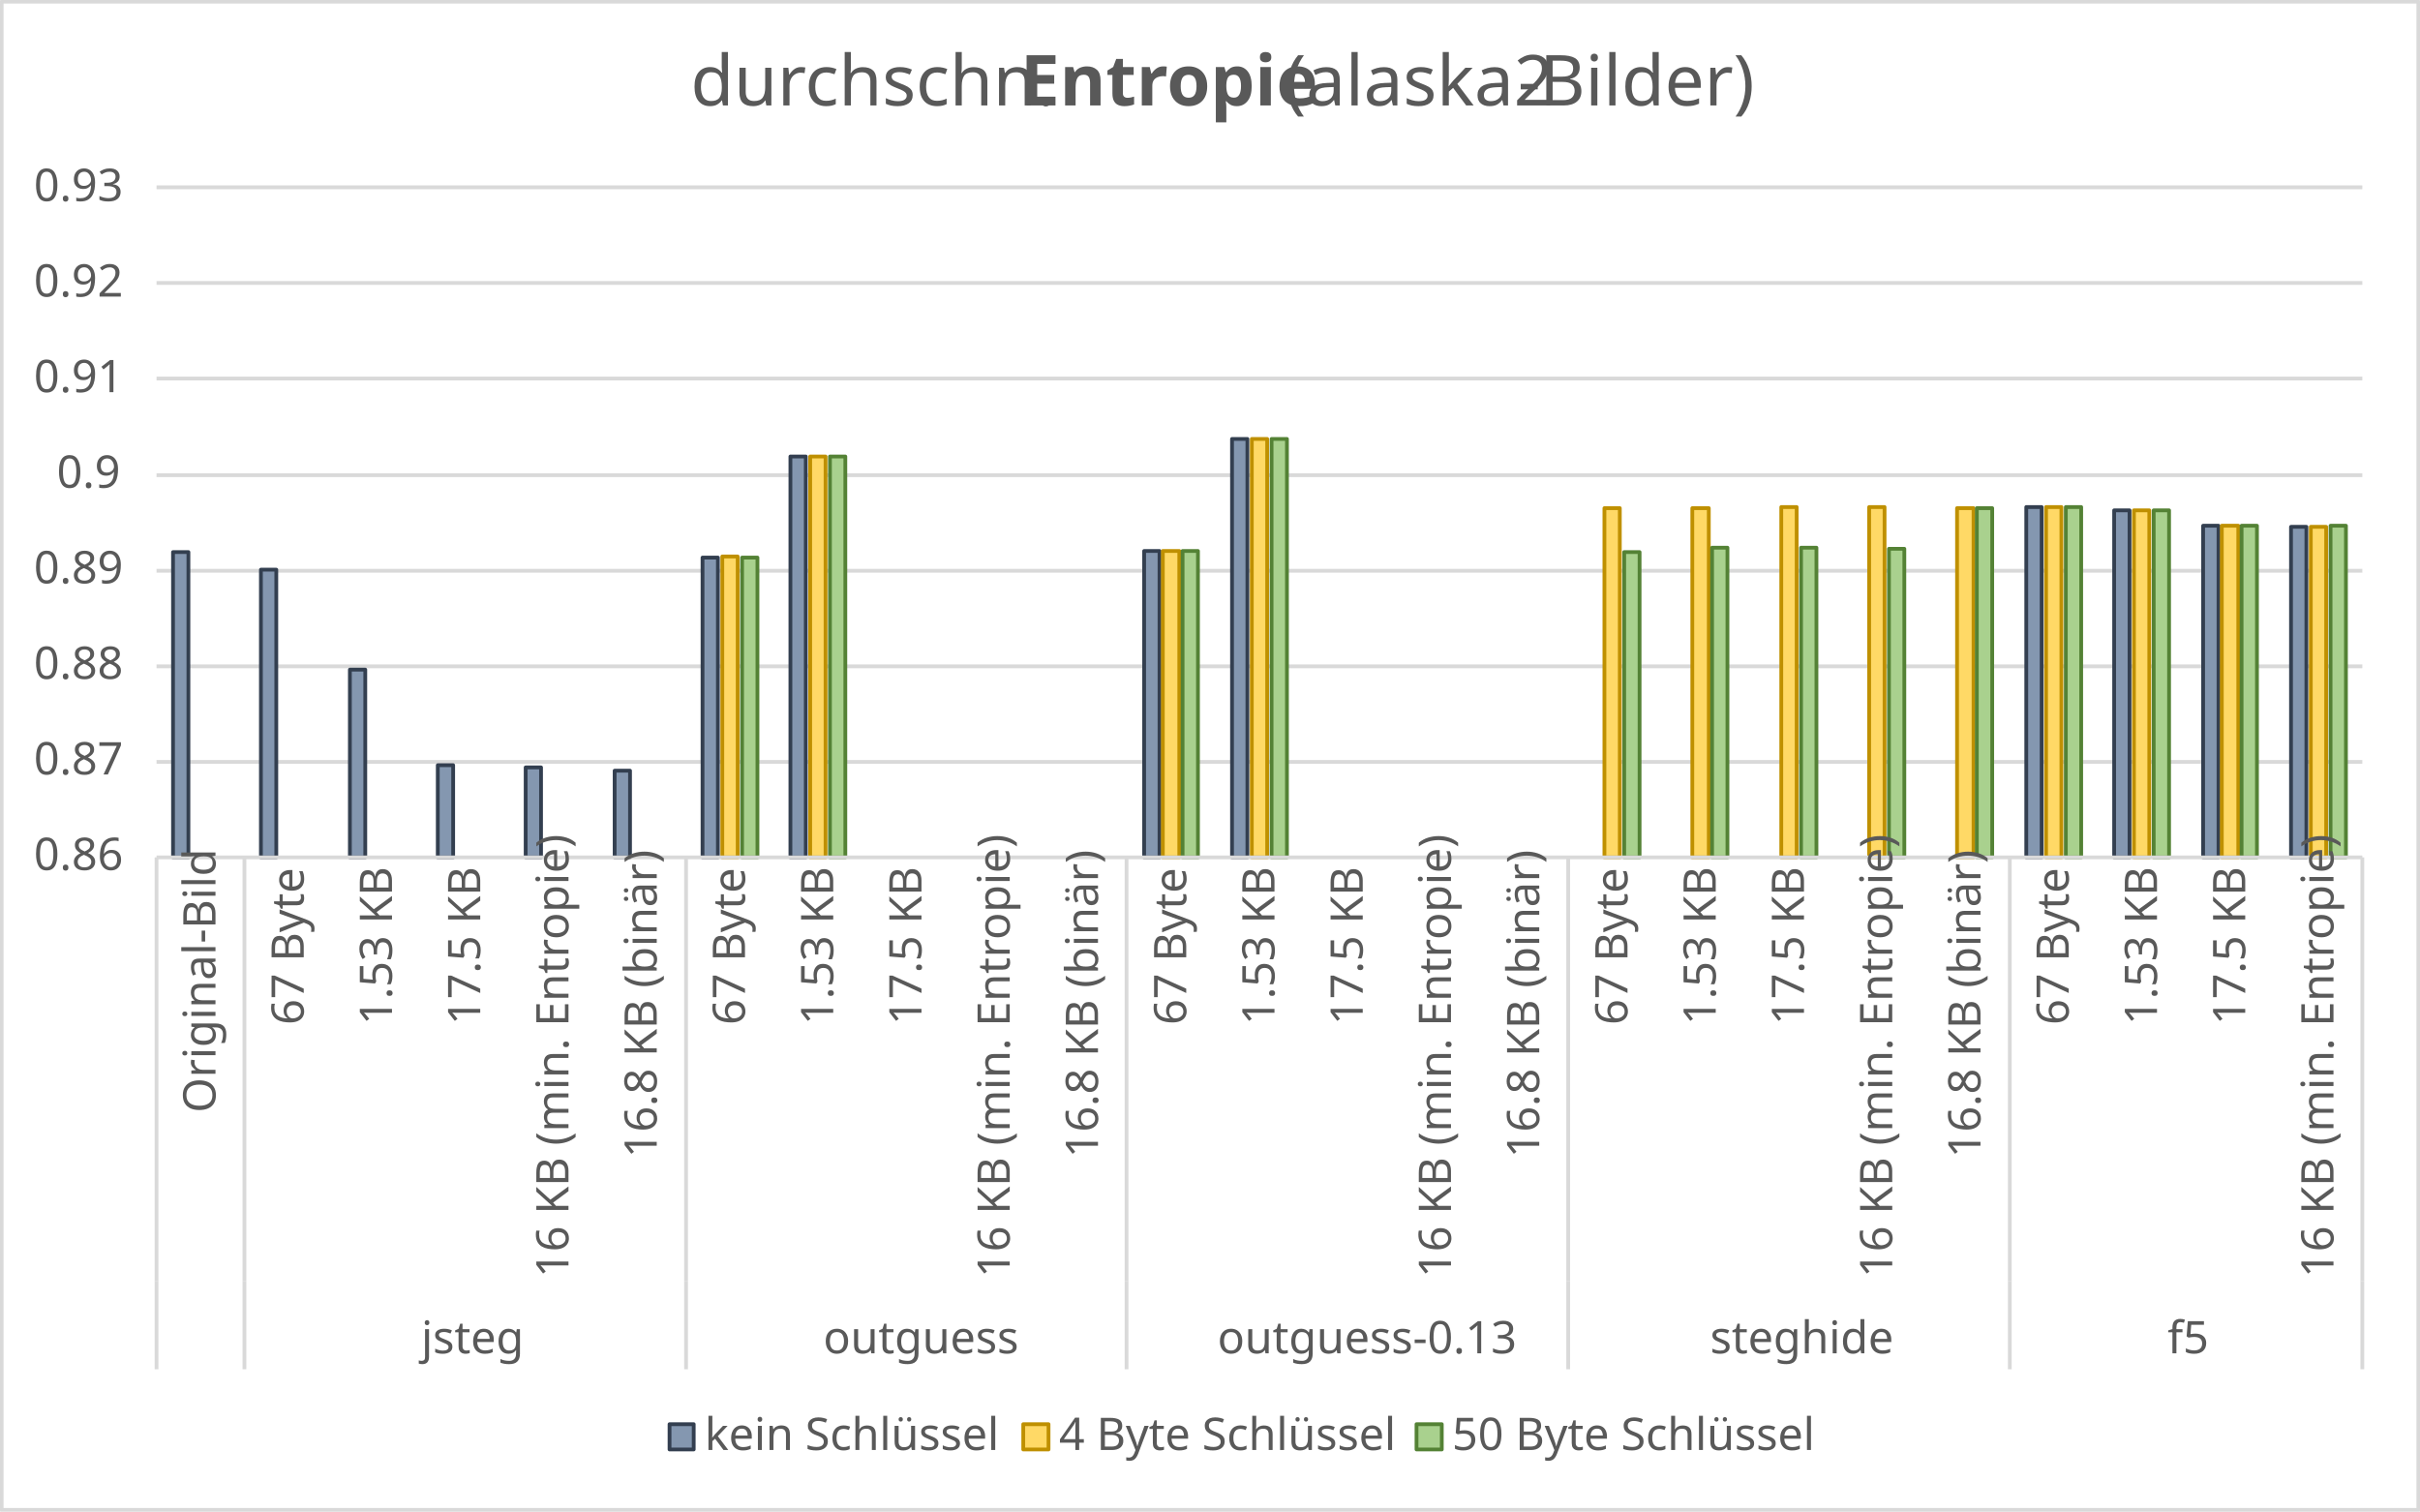
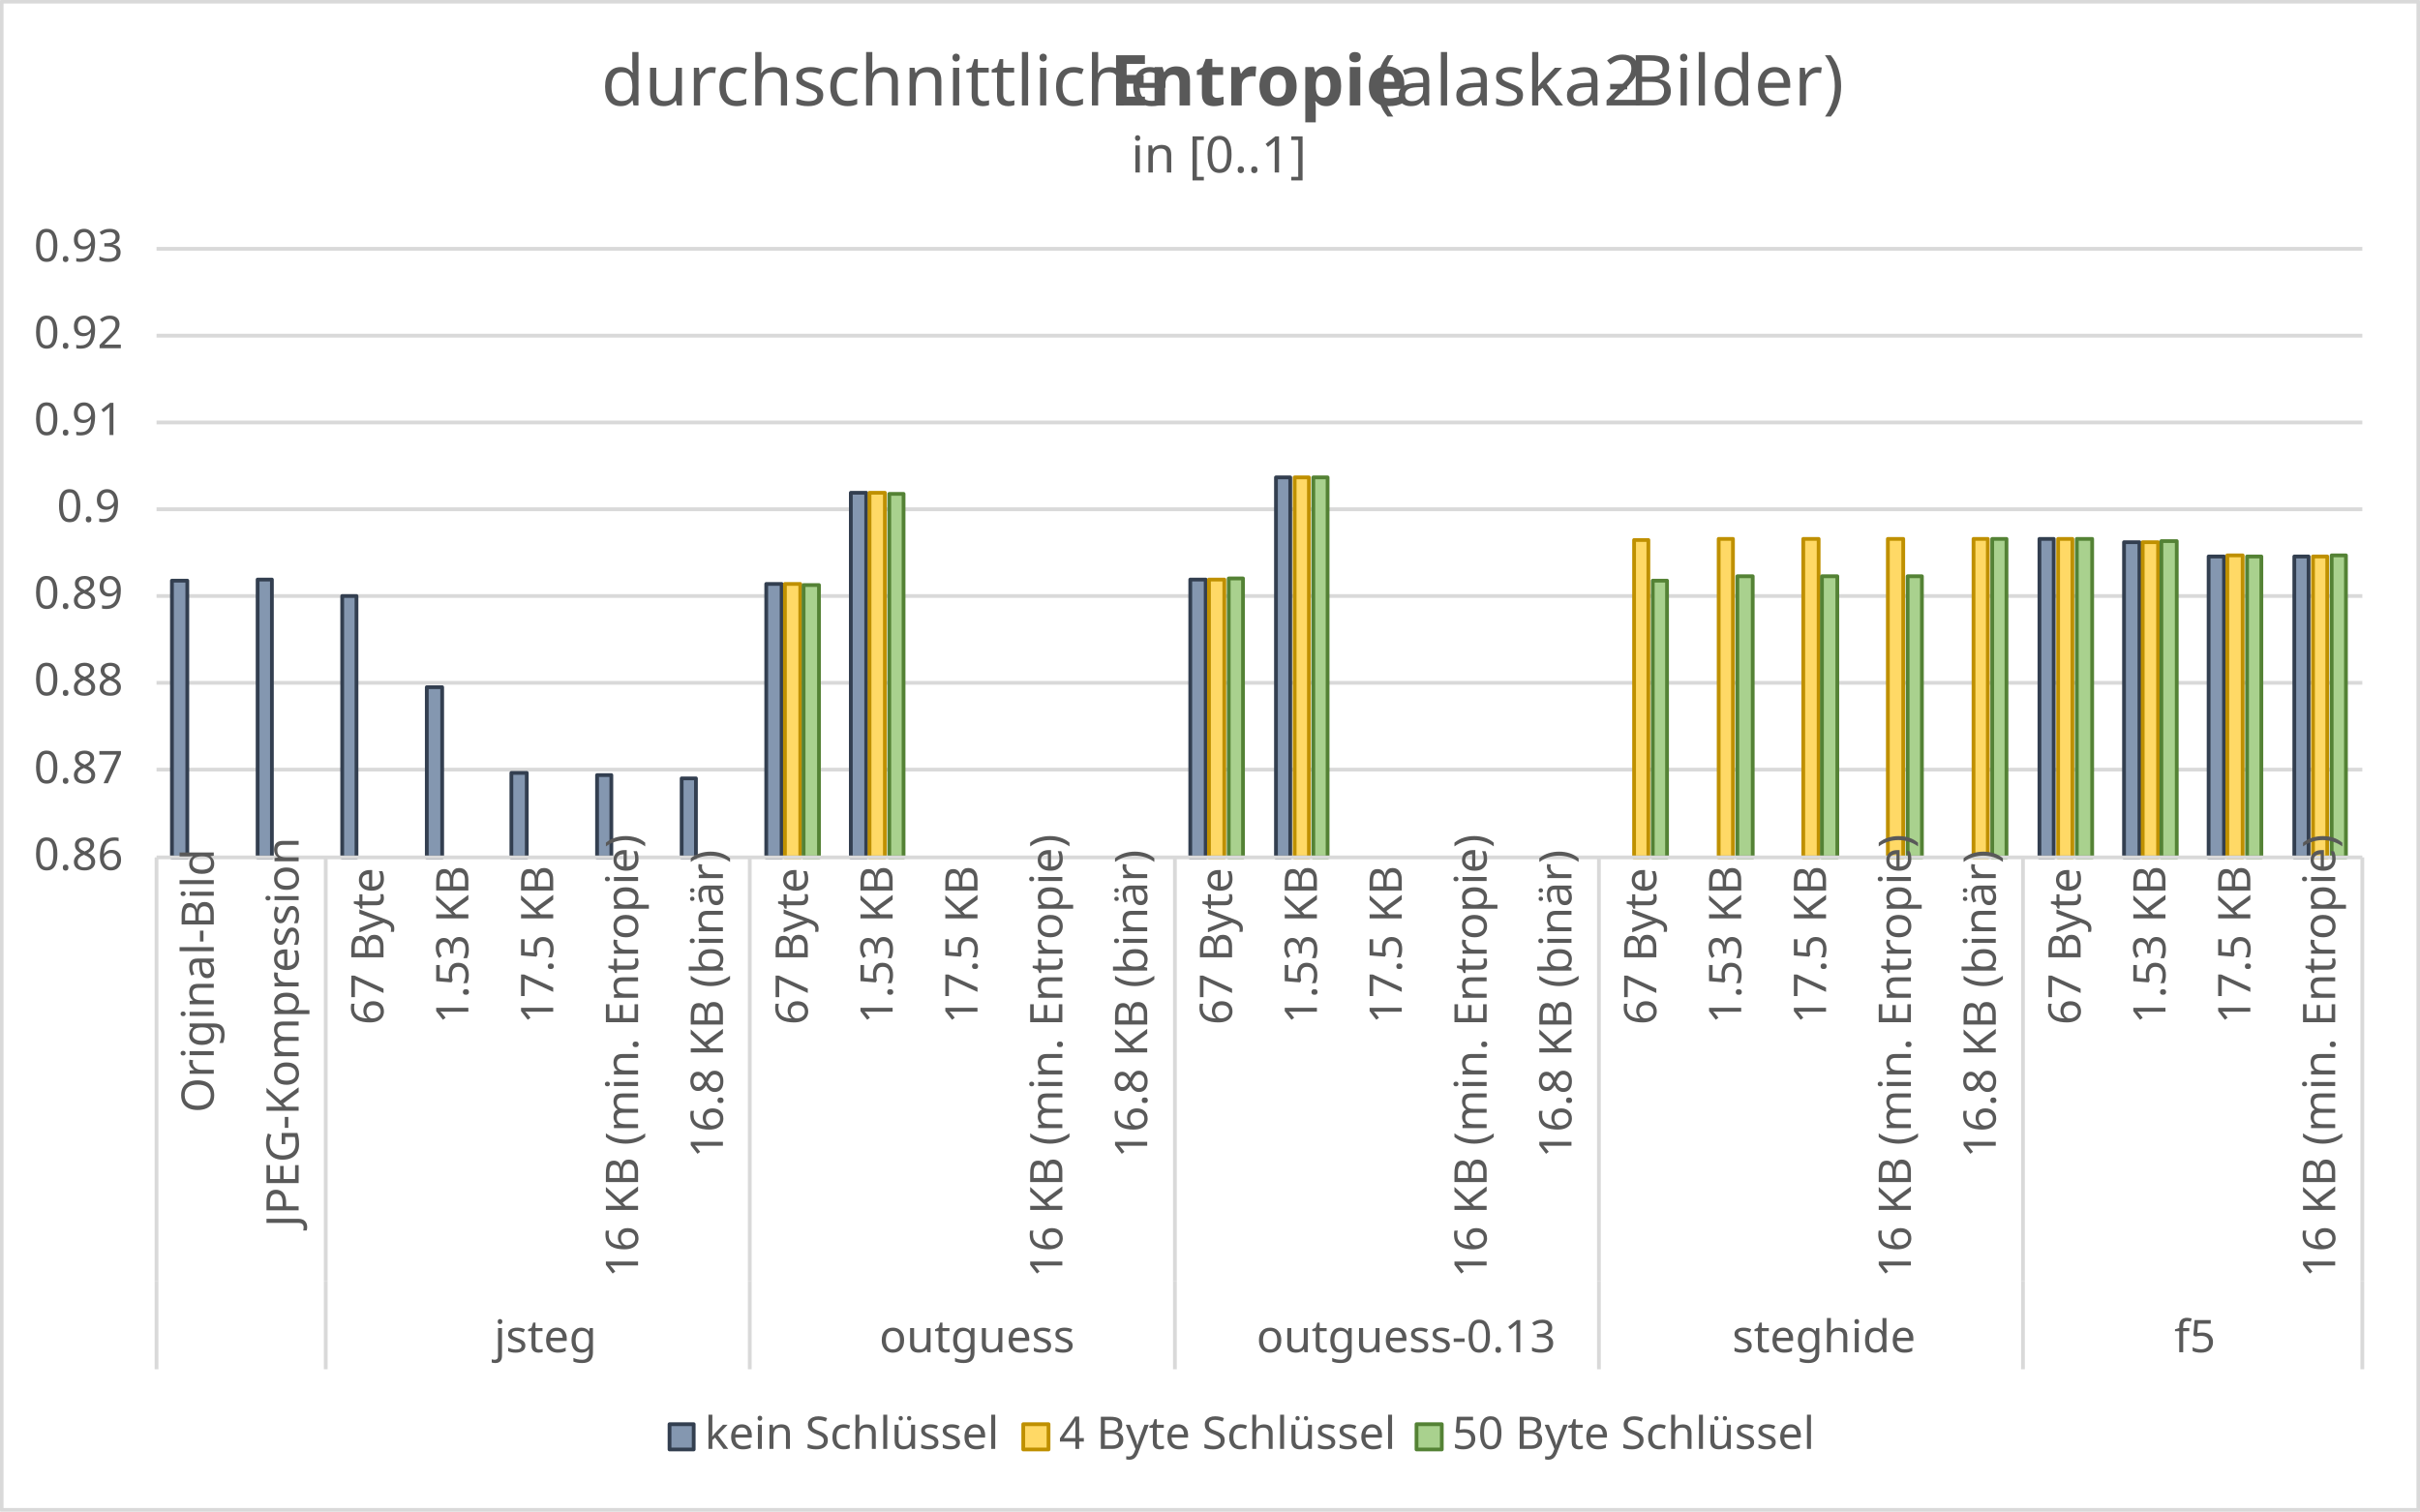
<svg xmlns="http://www.w3.org/2000/svg" width="2203" height="1376" xml:space="preserve" overflow="hidden">
  <defs>
    <clipPath id="clip0">
-       <rect x="274" y="2132" width="2203" height="1376" />
+       <rect x="274" y="2201" width="2203" height="1376" />
    </clipPath>
    <clipPath id="clip1">
-       <rect x="275" y="2132" width="2200" height="1374" />
+       <rect x="275" y="2201" width="2200" height="1374" />
    </clipPath>
    <clipPath id="clip2">
-       <rect x="416" y="2302" width="2012" height="613" />
+       <rect x="416" y="2427" width="2012" height="557" />
    </clipPath>
    <clipPath id="clip3">
-       <rect x="416" y="2302" width="2012" height="613" />
+       <rect x="416" y="2427" width="2012" height="557" />
    </clipPath>
    <clipPath id="clip4">
-       <rect x="416" y="2302" width="2012" height="613" />
+       <rect x="416" y="2427" width="2012" height="557" />
    </clipPath>
    <clipPath id="clip5">
-       <rect x="275" y="2132" width="2200" height="1374" />
+       <rect x="275" y="2201" width="2200" height="1374" />
    </clipPath>
    <clipPath id="clip6">
-       <rect x="275" y="2132" width="2200" height="1374" />
+       <rect x="275" y="2201" width="2200" height="1374" />
    </clipPath>
    <clipPath id="clip7">
-       <rect x="275" y="2132" width="2200" height="1374" />
+       <rect x="275" y="2201" width="2200" height="1374" />
    </clipPath>
    <clipPath id="clip8">
-       <rect x="275" y="2132" width="2200" height="1374" />
+       <rect x="275" y="2201" width="2200" height="1374" />
    </clipPath>
    <clipPath id="clip9">
-       <rect x="275" y="2132" width="2200" height="1374" />
+       <rect x="275" y="2201" width="2200" height="1374" />
    </clipPath>
    <clipPath id="clip10">
-       <rect x="275" y="2132" width="2200" height="1374" />
+       <rect x="275" y="2201" width="2200" height="1374" />
    </clipPath>
    <clipPath id="clip11">
-       <rect x="275" y="2132" width="2200" height="1374" />
+       <rect x="275" y="2201" width="2200" height="1374" />
    </clipPath>
    <clipPath id="clip12">
-       <rect x="275" y="2132" width="2200" height="1374" />
+       <rect x="275" y="2201" width="2200" height="1374" />
    </clipPath>
    <clipPath id="clip13">
-       <rect x="275" y="2132" width="2200" height="1374" />
+       <rect x="275" y="2201" width="2200" height="1374" />
    </clipPath>
    <clipPath id="clip14">
-       <rect x="275" y="2132" width="2200" height="1374" />
+       <rect x="275" y="2201" width="2200" height="1374" />
    </clipPath>
    <clipPath id="clip15">
-       <rect x="275" y="2132" width="2200" height="1374" />
+       <rect x="275" y="2201" width="2200" height="1374" />
    </clipPath>
    <clipPath id="clip16">
-       <rect x="275" y="2132" width="2200" height="1374" />
+       <rect x="275" y="2201" width="2200" height="1374" />
    </clipPath>
    <clipPath id="clip17">
-       <rect x="275" y="2132" width="2200" height="1374" />
+       <rect x="275" y="2201" width="2200" height="1374" />
    </clipPath>
    <clipPath id="clip18">
-       <rect x="275" y="2132" width="2200" height="1374" />
+       <rect x="275" y="2201" width="2200" height="1374" />
    </clipPath>
    <clipPath id="clip19">
-       <rect x="275" y="2132" width="2200" height="1374" />
+       <rect x="275" y="2201" width="2200" height="1374" />
    </clipPath>
    <clipPath id="clip20">
-       <rect x="275" y="2132" width="2200" height="1374" />
+       <rect x="275" y="2201" width="2200" height="1374" />
    </clipPath>
    <clipPath id="clip21">
-       <rect x="275" y="2132" width="2200" height="1374" />
+       <rect x="275" y="2201" width="2200" height="1374" />
    </clipPath>
    <clipPath id="clip22">
-       <rect x="275" y="2132" width="2200" height="1374" />
+       <rect x="275" y="2201" width="2200" height="1374" />
    </clipPath>
    <clipPath id="clip23">
-       <rect x="275" y="2132" width="2200" height="1374" />
+       <rect x="275" y="2201" width="2200" height="1374" />
    </clipPath>
    <clipPath id="clip24">
-       <rect x="275" y="2132" width="2200" height="1374" />
+       <rect x="275" y="2201" width="2200" height="1374" />
    </clipPath>
    <clipPath id="clip25">
-       <rect x="275" y="2132" width="2200" height="1374" />
+       <rect x="275" y="2201" width="2200" height="1374" />
    </clipPath>
    <clipPath id="clip26">
-       <rect x="275" y="2132" width="2200" height="1374" />
+       <rect x="275" y="2201" width="2200" height="1374" />
    </clipPath>
    <clipPath id="clip27">
-       <rect x="275" y="2132" width="2200" height="1374" />
+       <rect x="275" y="2201" width="2200" height="1374" />
    </clipPath>
    <clipPath id="clip28">
-       <rect x="275" y="2132" width="2200" height="1374" />
+       <rect x="275" y="2201" width="2200" height="1374" />
    </clipPath>
    <clipPath id="clip29">
-       <rect x="275" y="2132" width="2200" height="1374" />
+       <rect x="275" y="2201" width="2200" height="1374" />
    </clipPath>
    <clipPath id="clip30">
-       <rect x="275" y="2132" width="2200" height="1374" />
+       <rect x="275" y="2201" width="2200" height="1374" />
    </clipPath>
    <clipPath id="clip31">
-       <rect x="275" y="2132" width="2200" height="1374" />
+       <rect x="275" y="2201" width="2200" height="1374" />
    </clipPath>
    <clipPath id="clip32">
-       <rect x="275" y="2132" width="2200" height="1374" />
+       <rect x="275" y="2201" width="2200" height="1374" />
    </clipPath>
    <clipPath id="clip33">
-       <rect x="275" y="2132" width="2200" height="1374" />
+       <rect x="275" y="2201" width="2200" height="1374" />
    </clipPath>
    <clipPath id="clip34">
-       <rect x="275" y="2132" width="2200" height="1374" />
+       <rect x="275" y="2201" width="2200" height="1374" />
    </clipPath>
    <clipPath id="clip35">
-       <rect x="275" y="2132" width="2200" height="1374" />
+       <rect x="275" y="2201" width="2200" height="1374" />
    </clipPath>
    <clipPath id="clip36">
-       <rect x="275" y="2132" width="2200" height="1374" />
+       <rect x="275" y="2201" width="2200" height="1374" />
    </clipPath>
    <clipPath id="clip37">
-       <rect x="275" y="2132" width="2200" height="1374" />
+       <rect x="275" y="2201" width="2200" height="1374" />
    </clipPath>
    <clipPath id="clip38">
-       <rect x="275" y="2132" width="2200" height="1374" />
+       <rect x="275" y="2201" width="2200" height="1374" />
    </clipPath>
    <clipPath id="clip39">
-       <rect x="275" y="2132" width="2200" height="1374" />
+       <rect x="275" y="2201" width="2200" height="1374" />
    </clipPath>
    <clipPath id="clip40">
-       <rect x="275" y="2132" width="2200" height="1374" />
+       <rect x="275" y="2201" width="2200" height="1374" />
    </clipPath>
    <clipPath id="clip41">
-       <rect x="275" y="2132" width="2200" height="1374" />
+       <rect x="275" y="2201" width="2200" height="1374" />
    </clipPath>
    <clipPath id="clip42">
-       <rect x="275" y="2132" width="2200" height="1374" />
+       <rect x="275" y="2201" width="2200" height="1374" />
    </clipPath>
    <clipPath id="clip43">
-       <rect x="275" y="2132" width="2200" height="1374" />
+       <rect x="275" y="2201" width="2200" height="1374" />
    </clipPath>
    <clipPath id="clip44">
-       <rect x="275" y="2132" width="2200" height="1374" />
+       <rect x="275" y="2201" width="2200" height="1374" />
    </clipPath>
    <clipPath id="clip45">
-       <rect x="275" y="2132" width="2200" height="1374" />
+       <rect x="275" y="2201" width="2200" height="1374" />
    </clipPath>
    <clipPath id="clip46">
-       <rect x="275" y="2132" width="2200" height="1374" />
+       <rect x="275" y="2201" width="2200" height="1374" />
    </clipPath>
    <clipPath id="clip47">
-       <rect x="275" y="2132" width="2200" height="1374" />
+       <rect x="275" y="2201" width="2200" height="1374" />
    </clipPath>
    <clipPath id="clip48">
-       <rect x="275" y="2132" width="2200" height="1374" />
+       <rect x="275" y="2201" width="2200" height="1374" />
    </clipPath>
    <clipPath id="clip49">
-       <rect x="275" y="2132" width="2200" height="1374" />
+       <rect x="275" y="2201" width="2200" height="1374" />
    </clipPath>
    <clipPath id="clip50">
-       <rect x="275" y="2132" width="2200" height="1374" />
+       <rect x="275" y="2201" width="2200" height="1374" />
    </clipPath>
    <clipPath id="clip51">
-       <rect x="275" y="2132" width="2200" height="1374" />
+       <rect x="275" y="2201" width="2200" height="1374" />
    </clipPath>
    <clipPath id="clip52">
-       <rect x="275" y="2132" width="2200" height="1374" />
+       <rect x="275" y="2201" width="2200" height="1374" />
    </clipPath>
    <clipPath id="clip53">
-       <rect x="275" y="2132" width="2200" height="1374" />
+       <rect x="275" y="2201" width="2200" height="1374" />
    </clipPath>
    <clipPath id="clip54">
-       <rect x="275" y="2132" width="2200" height="1374" />
+       <rect x="275" y="2201" width="2200" height="1374" />
    </clipPath>
    <clipPath id="clip55">
-       <rect x="275" y="2132" width="2200" height="1374" />
+       <rect x="275" y="2201" width="2200" height="1374" />
    </clipPath>
    <clipPath id="clip56">
-       <rect x="275" y="2132" width="2200" height="1374" />
+       <rect x="275" y="2201" width="2200" height="1374" />
+     </clipPath>
+     <clipPath id="clip57">
+       <rect x="275" y="2201" width="2200" height="1374" />
+     </clipPath>
+     <clipPath id="clip58">
+       <rect x="275" y="2201" width="2200" height="1374" />
    </clipPath>
  </defs>
-   <g clip-path="url(#clip0)" transform="translate(-274 -2132)">
-     <rect x="275" y="2133" width="2200" height="1373" fill="#FFFFFF" />
+   <g clip-path="url(#clip0)" transform="translate(-274 -2201)">
+     <rect x="275" y="2202" width="2200" height="1373" fill="#FFFFFF" />
    <g clip-path="url(#clip1)">
-       <path d="M416.5 2825.59 2424.5 2825.59M416.5 2738.59 2424.5 2738.59M416.5 2651.59 2424.5 2651.59M416.5 2564.58 2424.5 2564.58M416.5 2476.58 2424.5 2476.58M416.5 2389.58 2424.5 2389.58M416.5 2302.5 2424.5 2302.5" stroke="#D9D9D9" stroke-width="3.438" stroke-linejoin="round" stroke-miterlimit="10" fill="none" />
+       <path d="M416.5 2901.6 2424.5 2901.6M416.5 2822.59 2424.5 2822.59M416.5 2743.59 2424.5 2743.59M416.5 2664.59 2424.5 2664.59M416.5 2585.58 2424.5 2585.58M416.5 2506.58 2424.5 2506.58M416.5 2427.5 2424.5 2427.5" stroke="#D9D9D9" stroke-width="3.438" stroke-linejoin="round" stroke-miterlimit="10" fill="none" />
    </g>
    <g clip-path="url(#clip2)">
-       <path d="M431.514 2634.59 445.515 2634.59 445.515 2912.5 431.514 2912.5ZM511.517 2650.59 525.517 2650.59 525.517 2912.5 511.517 2912.5ZM592.52 2741.59 606.52 2741.59 606.52 2912.5 592.52 2912.5ZM672.522 2828.59 686.523 2828.59 686.523 2912.5 672.522 2912.5ZM752.525 2830.59 766.525 2830.59 766.525 2912.5 752.525 2912.5ZM833.528 2833.59 847.528 2833.59 847.528 2912.5 833.528 2912.5ZM913.53 2639.59 927.531 2639.59 927.531 2912.5 913.53 2912.5ZM993.533 2547.58 1007.53 2547.58 1007.53 2912.5 993.533 2912.5ZM1315.54 2633.59 1329.54 2633.59 1329.54 2912.5 1315.54 2912.5ZM1395.55 2531.58 1409.55 2531.58 1409.55 2912.5 1395.55 2912.5ZM2118.57 2593.59 2132.57 2593.59 2132.57 2912.5 2118.57 2912.5ZM2198.57 2596.59 2212.57 2596.59 2212.57 2912.5 2198.57 2912.5ZM2279.57 2610.59 2293.58 2610.59 2293.58 2912.5 2279.57 2912.5ZM2359.58 2611.59 2373.58 2611.59 2373.58 2912.5 2359.58 2912.5Z" stroke="#333F50" stroke-width="3.438" stroke-linejoin="round" stroke-miterlimit="10" fill="#8497B0" />
+       <path d="M430.514 2729.59 444.515 2729.59 444.515 2981.5 430.514 2981.5ZM508.517 2728.59 521.517 2728.59 521.517 2981.5 508.517 2981.5ZM585.519 2743.59 598.52 2743.59 598.52 2981.5 585.519 2981.5ZM662.522 2826.59 676.522 2826.59 676.522 2981.5 662.522 2981.5ZM739.524 2904.6 753.525 2904.6 753.525 2981.5 739.524 2981.5ZM817.527 2906.6 830.527 2906.6 830.527 2981.5 817.527 2981.5ZM894.53 2909.6 907.53 2909.6 907.53 2981.5 894.53 2981.5ZM971.532 2732.59 985.533 2732.59 985.533 2981.5 971.532 2981.5ZM1048.53 2649.59 1062.54 2649.59 1062.54 2981.5 1048.53 2981.5ZM1357.54 2728.59 1371.55 2728.59 1371.55 2981.5 1357.54 2981.5ZM1435.55 2635.59 1448.55 2635.59 1448.55 2981.5 1435.55 2981.5ZM2130.57 2691.59 2143.57 2691.59 2143.57 2981.5 2130.57 2981.5ZM2207.57 2694.59 2221.57 2694.59 2221.57 2981.5 2207.57 2981.5ZM2284.58 2707.59 2298.58 2707.59 2298.58 2981.5 2284.58 2981.5ZM2362.58 2707.59 2375.58 2707.59 2375.58 2981.5 2362.58 2981.5Z" stroke="#333F50" stroke-width="3.438" stroke-linejoin="round" stroke-miterlimit="10" fill="#8497B0" />
    </g>
    <g clip-path="url(#clip3)">
-       <path d="M931.531 2638.59 945.531 2638.59 945.531 2912.5 931.531 2912.5ZM1011.53 2547.58 1025.53 2547.58 1025.53 2912.5 1011.53 2912.5ZM1332.54 2633.59 1347.54 2633.59 1347.54 2912.5 1332.54 2912.5ZM1413.55 2531.58 1427.55 2531.58 1427.55 2912.5 1413.55 2912.5ZM1734.56 2594.59 1748.56 2594.59 1748.56 2912.5 1734.56 2912.5ZM1814.56 2594.59 1829.56 2594.59 1829.56 2912.5 1814.56 2912.5ZM1895.56 2593.59 1909.56 2593.59 1909.56 2912.5 1895.56 2912.5ZM1975.56 2593.59 1989.57 2593.59 1989.57 2912.5 1975.56 2912.5ZM2055.57 2594.59 2070.57 2594.59 2070.57 2912.5 2055.57 2912.5ZM2136.57 2593.59 2150.57 2593.59 2150.57 2912.5 2136.57 2912.5ZM2216.57 2596.59 2230.57 2596.59 2230.57 2912.5 2216.57 2912.5ZM2296.58 2610.59 2311.58 2610.59 2311.58 2912.5 2296.58 2912.5ZM2377.58 2611.59 2391.58 2611.59 2391.58 2912.5 2377.58 2912.5Z" stroke="#BF9000" stroke-width="3.438" stroke-linejoin="round" stroke-miterlimit="10" fill="#FFD966" />
+       <path d="M988.533 2732.59 1002.53 2732.59 1002.53 2981.5 988.533 2981.5ZM1065.54 2649.59 1079.54 2649.59 1079.54 2981.5 1065.54 2981.5ZM1374.55 2728.59 1388.55 2728.59 1388.55 2981.5 1374.55 2981.5ZM1452.55 2635.59 1465.55 2635.59 1465.55 2981.5 1452.55 2981.5ZM1761.56 2692.59 1774.56 2692.59 1774.56 2981.5 1761.56 2981.5ZM1838.56 2691.59 1851.56 2691.59 1851.56 2981.5 1838.56 2981.5ZM1915.56 2691.59 1929.56 2691.59 1929.56 2981.5 1915.56 2981.5ZM1992.57 2691.59 2006.57 2691.59 2006.57 2981.5 1992.57 2981.5ZM2070.57 2691.59 2083.57 2691.59 2083.57 2981.5 2070.57 2981.5ZM2147.57 2691.59 2160.57 2691.59 2160.57 2981.5 2147.57 2981.5ZM2224.57 2694.59 2238.57 2694.59 2238.57 2981.5 2224.57 2981.5ZM2301.58 2706.59 2315.58 2706.59 2315.58 2981.5 2301.58 2981.5ZM2379.58 2707.59 2392.58 2707.59 2392.58 2981.5 2379.58 2981.5Z" stroke="#BF9000" stroke-width="3.438" stroke-linejoin="round" stroke-miterlimit="10" fill="#FFD966" />
    </g>
    <g clip-path="url(#clip4)">
-       <path d="M949.531 2639.59 963.532 2639.59 963.532 2912.5 949.531 2912.5ZM1029.53 2547.58 1043.53 2547.58 1043.53 2912.5 1029.53 2912.5ZM1350.54 2633.59 1364.54 2633.59 1364.54 2912.5 1350.54 2912.5ZM1431.55 2531.58 1445.55 2531.58 1445.55 2912.5 1431.55 2912.5ZM1752.56 2634.59 1766.56 2634.59 1766.56 2912.5 1752.56 2912.5ZM1832.56 2630.59 1846.56 2630.59 1846.56 2912.5 1832.56 2912.5ZM1913.56 2630.59 1927.56 2630.59 1927.56 2912.5 1913.56 2912.5ZM1993.57 2631.59 2007.57 2631.59 2007.57 2912.5 1993.57 2912.5ZM2073.57 2594.59 2087.57 2594.59 2087.57 2912.5 2073.57 2912.5ZM2154.57 2593.59 2168.57 2593.59 2168.57 2912.5 2154.57 2912.5ZM2234.57 2596.59 2248.57 2596.59 2248.57 2912.5 2234.57 2912.5ZM2314.58 2610.59 2328.58 2610.59 2328.58 2912.5 2314.58 2912.5ZM2395.58 2610.59 2409.58 2610.59 2409.58 2912.5 2395.58 2912.5Z" stroke="#548235" stroke-width="3.438" stroke-linejoin="round" stroke-miterlimit="10" fill="#A9D18E" />
+       <path d="M1005.53 2733.59 1019.53 2733.59 1019.53 2981.5 1005.53 2981.5ZM1083.54 2650.59 1096.54 2650.59 1096.54 2981.5 1083.54 2981.5ZM1392.55 2727.59 1405.55 2727.59 1405.55 2981.5 1392.55 2981.5ZM1469.55 2635.59 1482.55 2635.59 1482.55 2981.5 1469.55 2981.5ZM1778.56 2729.59 1791.56 2729.59 1791.56 2981.5 1778.56 2981.5ZM1855.56 2725.59 1869.56 2725.59 1869.56 2981.5 1855.56 2981.5ZM1932.56 2725.59 1946.56 2725.59 1946.56 2981.5 1932.56 2981.5ZM2010.57 2725.59 2023.57 2725.59 2023.57 2981.5 2010.57 2981.5ZM2087.57 2691.59 2100.57 2691.59 2100.57 2981.5 2087.57 2981.5ZM2164.57 2691.59 2178.57 2691.59 2178.57 2981.5 2164.57 2981.5ZM2241.57 2693.59 2255.57 2693.59 2255.57 2981.5 2241.57 2981.5ZM2319.58 2707.59 2332.58 2707.59 2332.58 2981.5 2319.58 2981.5ZM2396.58 2706.59 2409.58 2706.59 2409.58 2981.5 2396.58 2981.5Z" stroke="#548235" stroke-width="3.438" stroke-linejoin="round" stroke-miterlimit="10" fill="#A9D18E" />
    </g>
    <g clip-path="url(#clip5)">
-       <path d="M416.5 2912.5 2424.5 2912.5" stroke="#D9D9D9" stroke-width="3.438" stroke-linejoin="round" stroke-miterlimit="10" fill="none" fill-rule="evenodd" />
+       <path d="M416.5 2981.5 2424.5 2981.5" stroke="#D9D9D9" stroke-width="3.438" stroke-linejoin="round" stroke-miterlimit="10" fill="none" fill-rule="evenodd" />
    </g>
    <g clip-path="url(#clip6)">
-       <path d="M416.5 2912.5 416.5 3298.5M496.516 2912.5 496.516 3298.5M898.53 2912.5 898.53 3298.5M1299.54 2912.5 1299.54 3298.5M1701.56 2912.5 1701.56 3298.5M2103.57 2912.5 2103.57 3298.5M2424.5 2912.5 2424.5 3298.5" stroke="#D9D9D9" stroke-width="3.438" stroke-linejoin="round" stroke-miterlimit="10" fill="none" />
+       <path d="M416.5 2981.5 416.5 3367.5M570.519 2981.5 570.519 3367.5M956.532 2981.5 956.532 3367.5M1343.54 2981.5 1343.54 3367.5M1729.56 2981.5 1729.56 3367.5M2115.57 2981.5 2115.57 3367.5M2424.5 2981.5 2424.5 3367.5" stroke="#D9D9D9" stroke-width="3.438" stroke-linejoin="round" stroke-miterlimit="10" fill="none" />
    </g>
    <g clip-path="url(#clip7)">
-       <path d="M416.5 3298.5 416.5 3378.5M496.516 3298.5 496.516 3378.5M898.53 3298.5 898.53 3378.5M1299.54 3298.5 1299.54 3378.5M1701.56 3298.5 1701.56 3378.5M2103.57 3298.5 2103.57 3378.5M2424.5 3298.5 2424.5 3378.5" stroke="#D9D9D9" stroke-width="3.438" stroke-linejoin="round" stroke-miterlimit="10" fill="none" />
+       <path d="M416.5 3367.5 416.5 3447.5M570.519 3367.5 570.519 3447.5M956.532 3367.5 956.532 3447.5M1343.54 3367.5 1343.54 3447.5M1729.56 3367.5 1729.56 3447.5M2115.57 3367.5 2115.57 3447.5M2424.5 3367.5 2424.5 3447.5" stroke="#D9D9D9" stroke-width="3.438" stroke-linejoin="round" stroke-miterlimit="10" fill="none" />
    </g>
    <g clip-path="url(#clip8)">
-       <text fill="#595959" font-family="Calibri,Calibri_MSFontService,sans-serif" font-weight="400" font-size="41" transform="matrix(1 0 0 1 304.792 2924)">0.86</text>
+       <text fill="#595959" font-family="Calibri,Calibri_MSFontService,sans-serif" font-weight="400" font-size="41" transform="matrix(1 0 0 1 304.792 2993)">0.86</text>
    </g>
    <g clip-path="url(#clip9)">
-       <text fill="#595959" font-family="Calibri,Calibri_MSFontService,sans-serif" font-weight="400" font-size="41" transform="matrix(1 0 0 1 304.792 2837)">0.87</text>
+       <text fill="#595959" font-family="Calibri,Calibri_MSFontService,sans-serif" font-weight="400" font-size="41" transform="matrix(1 0 0 1 304.792 2914)">0.87</text>
    </g>
    <g clip-path="url(#clip10)">
-       <text fill="#595959" font-family="Calibri,Calibri_MSFontService,sans-serif" font-weight="400" font-size="41" transform="matrix(1 0 0 1 304.792 2750)">0.88</text>
+       <text fill="#595959" font-family="Calibri,Calibri_MSFontService,sans-serif" font-weight="400" font-size="41" transform="matrix(1 0 0 1 304.792 2834)">0.88</text>
    </g>
    <g clip-path="url(#clip11)">
-       <text fill="#595959" font-family="Calibri,Calibri_MSFontService,sans-serif" font-weight="400" font-size="41" transform="matrix(1 0 0 1 304.792 2663)">0.89</text>
+       <text fill="#595959" font-family="Calibri,Calibri_MSFontService,sans-serif" font-weight="400" font-size="41" transform="matrix(1 0 0 1 304.792 2755)">0.89</text>
    </g>
    <g clip-path="url(#clip12)">
-       <text fill="#595959" font-family="Calibri,Calibri_MSFontService,sans-serif" font-weight="400" font-size="41" transform="matrix(1 0 0 1 325.692 2576)">0.9</text>
+       <text fill="#595959" font-family="Calibri,Calibri_MSFontService,sans-serif" font-weight="400" font-size="41" transform="matrix(1 0 0 1 325.692 2676)">0.9</text>
    </g>
    <g clip-path="url(#clip13)">
-       <text fill="#595959" font-family="Calibri,Calibri_MSFontService,sans-serif" font-weight="400" font-size="41" transform="matrix(1 0 0 1 304.792 2489)">0.91</text>
+       <text fill="#595959" font-family="Calibri,Calibri_MSFontService,sans-serif" font-weight="400" font-size="41" transform="matrix(1 0 0 1 304.792 2597)">0.91</text>
    </g>
    <g clip-path="url(#clip14)">
-       <text fill="#595959" font-family="Calibri,Calibri_MSFontService,sans-serif" font-weight="400" font-size="41" transform="matrix(1 0 0 1 304.792 2402)">0.92</text>
+       <text fill="#595959" font-family="Calibri,Calibri_MSFontService,sans-serif" font-weight="400" font-size="41" transform="matrix(1 0 0 1 304.792 2518)">0.92</text>
    </g>
    <g clip-path="url(#clip15)">
-       <text fill="#595959" font-family="Calibri,Calibri_MSFontService,sans-serif" font-weight="400" font-size="41" transform="matrix(1 0 0 1 304.792 2315)">0.93</text>
+       <text fill="#595959" font-family="Calibri,Calibri_MSFontService,sans-serif" font-weight="400" font-size="41" transform="matrix(1 0 0 1 304.792 2439)">0.93</text>
    </g>
    <g clip-path="url(#clip16)">
-       <text fill="#595959" font-family="Calibri,Calibri_MSFontService,sans-serif" font-weight="400" font-size="41" transform="matrix(6.12323e-17 -1 1 6.12323e-17 470.157 3145)">Original-Bild</text>
+       <text fill="#595959" font-family="Calibri,Calibri_MSFontService,sans-serif" font-weight="400" font-size="41" transform="matrix(6.12323e-17 -1 1 6.12323e-17 468.612 3214)">Original-Bild</text>
    </g>
    <g clip-path="url(#clip17)">
-       <text fill="#595959" font-family="Calibri,Calibri_MSFontService,sans-serif" font-weight="400" font-size="41" transform="matrix(6.12323e-17 -1 1 6.12323e-17 550.494 3065)">67 Byte</text>
+       <text fill="#595959" font-family="Calibri,Calibri_MSFontService,sans-serif" font-weight="400" font-size="41" transform="matrix(6.12323e-17 -1 1 6.12323e-17 545.859 3318)">JPEG-Kompression</text>
    </g>
    <g clip-path="url(#clip18)">
-       <text fill="#595959" font-family="Calibri,Calibri_MSFontService,sans-serif" font-weight="400" font-size="41" transform="matrix(6.12323e-17 -1 1 6.12323e-17 630.831 3065)">1.53 KB</text>
+       <text fill="#595959" font-family="Calibri,Calibri_MSFontService,sans-serif" font-weight="400" font-size="41" transform="matrix(6.12323e-17 -1 1 6.12323e-17 623.106 3134)">67 Byte</text>
    </g>
    <g clip-path="url(#clip19)">
-       <text fill="#595959" font-family="Calibri,Calibri_MSFontService,sans-serif" font-weight="400" font-size="41" transform="matrix(6.12323e-17 -1 1 6.12323e-17 711.168 3065)">17.5 KB</text>
+       <text fill="#595959" font-family="Calibri,Calibri_MSFontService,sans-serif" font-weight="400" font-size="41" transform="matrix(6.12323e-17 -1 1 6.12323e-17 700.353 3133)">1.53 KB</text>
    </g>
    <g clip-path="url(#clip20)">
-       <text fill="#595959" font-family="Calibri,Calibri_MSFontService,sans-serif" font-weight="400" font-size="41" transform="matrix(6.12323e-17 -1 1 6.12323e-17 791.504 3295)">16 KB (min. Entropie)</text>
+       <text fill="#595959" font-family="Calibri,Calibri_MSFontService,sans-serif" font-weight="400" font-size="41" transform="matrix(6.12323e-17 -1 1 6.12323e-17 777.6 3133)">17.5 KB</text>
    </g>
    <g clip-path="url(#clip21)">
-       <text fill="#595959" font-family="Calibri,Calibri_MSFontService,sans-serif" font-weight="400" font-size="41" transform="matrix(6.12323e-17 -1 1 6.12323e-17 871.841 3186)">16.8 KB (binär)</text>
+       <text fill="#595959" font-family="Calibri,Calibri_MSFontService,sans-serif" font-weight="400" font-size="41" transform="matrix(6.12323e-17 -1 1 6.12323e-17 854.847 3364)">16 KB (min. Entropie)</text>
    </g>
    <g clip-path="url(#clip22)">
-       <text fill="#595959" font-family="Calibri,Calibri_MSFontService,sans-serif" font-weight="400" font-size="41" transform="matrix(6.12323e-17 -1 1 6.12323e-17 952.178 3065)">67 Byte</text>
+       <text fill="#595959" font-family="Calibri,Calibri_MSFontService,sans-serif" font-weight="400" font-size="41" transform="matrix(6.12323e-17 -1 1 6.12323e-17 932.094 3255)">16.8 KB (binär)</text>
    </g>
    <g clip-path="url(#clip23)">
-       <text fill="#595959" font-family="Calibri,Calibri_MSFontService,sans-serif" font-weight="400" font-size="41" transform="matrix(6.12323e-17 -1 1 6.12323e-17 1032.51 3065)">1.53 KB</text>
+       <text fill="#595959" font-family="Calibri,Calibri_MSFontService,sans-serif" font-weight="400" font-size="41" transform="matrix(6.12323e-17 -1 1 6.12323e-17 1009.34 3134)">67 Byte</text>
    </g>
    <g clip-path="url(#clip24)">
-       <text fill="#595959" font-family="Calibri,Calibri_MSFontService,sans-serif" font-weight="400" font-size="41" transform="matrix(6.12323e-17 -1 1 6.12323e-17 1112.85 3065)">17.5 KB</text>
+       <text fill="#595959" font-family="Calibri,Calibri_MSFontService,sans-serif" font-weight="400" font-size="41" transform="matrix(6.12323e-17 -1 1 6.12323e-17 1086.59 3133)">1.53 KB</text>
    </g>
    <g clip-path="url(#clip25)">
-       <text fill="#595959" font-family="Calibri,Calibri_MSFontService,sans-serif" font-weight="400" font-size="41" transform="matrix(6.12323e-17 -1 1 6.12323e-17 1193.19 3295)">16 KB (min. Entropie)</text>
+       <text fill="#595959" font-family="Calibri,Calibri_MSFontService,sans-serif" font-weight="400" font-size="41" transform="matrix(6.12323e-17 -1 1 6.12323e-17 1163.83 3133)">17.5 KB</text>
    </g>
    <g clip-path="url(#clip26)">
-       <text fill="#595959" font-family="Calibri,Calibri_MSFontService,sans-serif" font-weight="400" font-size="41" transform="matrix(6.12323e-17 -1 1 6.12323e-17 1273.53 3186)">16.8 KB (binär)</text>
+       <text fill="#595959" font-family="Calibri,Calibri_MSFontService,sans-serif" font-weight="400" font-size="41" transform="matrix(6.12323e-17 -1 1 6.12323e-17 1241.08 3364)">16 KB (min. Entropie)</text>
    </g>
    <g clip-path="url(#clip27)">
-       <text fill="#595959" font-family="Calibri,Calibri_MSFontService,sans-serif" font-weight="400" font-size="41" transform="matrix(6.12323e-17 -1 1 6.12323e-17 1353.86 3065)">67 Byte</text>
+       <text fill="#595959" font-family="Calibri,Calibri_MSFontService,sans-serif" font-weight="400" font-size="41" transform="matrix(6.12323e-17 -1 1 6.12323e-17 1318.33 3255)">16.8 KB (binär)</text>
    </g>
    <g clip-path="url(#clip28)">
-       <text fill="#595959" font-family="Calibri,Calibri_MSFontService,sans-serif" font-weight="400" font-size="41" transform="matrix(6.12323e-17 -1 1 6.12323e-17 1434.2 3065)">1.53 KB</text>
+       <text fill="#595959" font-family="Calibri,Calibri_MSFontService,sans-serif" font-weight="400" font-size="41" transform="matrix(6.12323e-17 -1 1 6.12323e-17 1395.58 3134)">67 Byte</text>
    </g>
    <g clip-path="url(#clip29)">
-       <text fill="#595959" font-family="Calibri,Calibri_MSFontService,sans-serif" font-weight="400" font-size="41" transform="matrix(6.12323e-17 -1 1 6.12323e-17 1514.54 3065)">17.5 KB</text>
+       <text fill="#595959" font-family="Calibri,Calibri_MSFontService,sans-serif" font-weight="400" font-size="41" transform="matrix(6.12323e-17 -1 1 6.12323e-17 1472.82 3133)">1.53 KB</text>
    </g>
    <g clip-path="url(#clip30)">
-       <text fill="#595959" font-family="Calibri,Calibri_MSFontService,sans-serif" font-weight="400" font-size="41" transform="matrix(6.12323e-17 -1 1 6.12323e-17 1594.87 3295)">16 KB (min. Entropie)</text>
+       <text fill="#595959" font-family="Calibri,Calibri_MSFontService,sans-serif" font-weight="400" font-size="41" transform="matrix(6.12323e-17 -1 1 6.12323e-17 1550.07 3133)">17.5 KB</text>
    </g>
    <g clip-path="url(#clip31)">
-       <text fill="#595959" font-family="Calibri,Calibri_MSFontService,sans-serif" font-weight="400" font-size="41" transform="matrix(6.12323e-17 -1 1 6.12323e-17 1675.21 3186)">16.8 KB (binär)</text>
+       <text fill="#595959" font-family="Calibri,Calibri_MSFontService,sans-serif" font-weight="400" font-size="41" transform="matrix(6.12323e-17 -1 1 6.12323e-17 1627.32 3364)">16 KB (min. Entropie)</text>
    </g>
    <g clip-path="url(#clip32)">
-       <text fill="#595959" font-family="Calibri,Calibri_MSFontService,sans-serif" font-weight="400" font-size="41" transform="matrix(6.12323e-17 -1 1 6.12323e-17 1755.55 3065)">67 Byte</text>
+       <text fill="#595959" font-family="Calibri,Calibri_MSFontService,sans-serif" font-weight="400" font-size="41" transform="matrix(6.12323e-17 -1 1 6.12323e-17 1704.56 3255)">16.8 KB (binär)</text>
    </g>
    <g clip-path="url(#clip33)">
-       <text fill="#595959" font-family="Calibri,Calibri_MSFontService,sans-serif" font-weight="400" font-size="41" transform="matrix(6.12323e-17 -1 1 6.12323e-17 1835.88 3065)">1.53 KB</text>
+       <text fill="#595959" font-family="Calibri,Calibri_MSFontService,sans-serif" font-weight="400" font-size="41" transform="matrix(6.12323e-17 -1 1 6.12323e-17 1781.81 3134)">67 Byte</text>
    </g>
    <g clip-path="url(#clip34)">
-       <text fill="#595959" font-family="Calibri,Calibri_MSFontService,sans-serif" font-weight="400" font-size="41" transform="matrix(6.12323e-17 -1 1 6.12323e-17 1916.22 3065)">17.5 KB</text>
+       <text fill="#595959" font-family="Calibri,Calibri_MSFontService,sans-serif" font-weight="400" font-size="41" transform="matrix(6.12323e-17 -1 1 6.12323e-17 1859.06 3133)">1.53 KB</text>
    </g>
    <g clip-path="url(#clip35)">
-       <text fill="#595959" font-family="Calibri,Calibri_MSFontService,sans-serif" font-weight="400" font-size="41" transform="matrix(6.12323e-17 -1 1 6.12323e-17 1996.56 3295)">16 KB (min. Entropie)</text>
+       <text fill="#595959" font-family="Calibri,Calibri_MSFontService,sans-serif" font-weight="400" font-size="41" transform="matrix(6.12323e-17 -1 1 6.12323e-17 1936.3 3133)">17.5 KB</text>
    </g>
    <g clip-path="url(#clip36)">
-       <text fill="#595959" font-family="Calibri,Calibri_MSFontService,sans-serif" font-weight="400" font-size="41" transform="matrix(6.12323e-17 -1 1 6.12323e-17 2076.89 3186)">16.8 KB (binär)</text>
+       <text fill="#595959" font-family="Calibri,Calibri_MSFontService,sans-serif" font-weight="400" font-size="41" transform="matrix(6.12323e-17 -1 1 6.12323e-17 2013.55 3364)">16 KB (min. Entropie)</text>
    </g>
    <g clip-path="url(#clip37)">
-       <text fill="#595959" font-family="Calibri,Calibri_MSFontService,sans-serif" font-weight="400" font-size="41" transform="matrix(6.12323e-17 -1 1 6.12323e-17 2157.23 3065)">67 Byte</text>
+       <text fill="#595959" font-family="Calibri,Calibri_MSFontService,sans-serif" font-weight="400" font-size="41" transform="matrix(6.12323e-17 -1 1 6.12323e-17 2090.8 3255)">16.8 KB (binär)</text>
    </g>
    <g clip-path="url(#clip38)">
-       <text fill="#595959" font-family="Calibri,Calibri_MSFontService,sans-serif" font-weight="400" font-size="41" transform="matrix(6.12323e-17 -1 1 6.12323e-17 2237.57 3065)">1.53 KB</text>
+       <text fill="#595959" font-family="Calibri,Calibri_MSFontService,sans-serif" font-weight="400" font-size="41" transform="matrix(6.12323e-17 -1 1 6.12323e-17 2168.04 3134)">67 Byte</text>
    </g>
    <g clip-path="url(#clip39)">
-       <text fill="#595959" font-family="Calibri,Calibri_MSFontService,sans-serif" font-weight="400" font-size="41" transform="matrix(6.12323e-17 -1 1 6.12323e-17 2317.9 3065)">17.5 KB</text>
+       <text fill="#595959" font-family="Calibri,Calibri_MSFontService,sans-serif" font-weight="400" font-size="41" transform="matrix(6.12323e-17 -1 1 6.12323e-17 2245.29 3133)">1.53 KB</text>
    </g>
    <g clip-path="url(#clip40)">
-       <text fill="#595959" font-family="Calibri,Calibri_MSFontService,sans-serif" font-weight="400" font-size="41" transform="matrix(6.12323e-17 -1 1 6.12323e-17 2398.24 3295)">16 KB (min. Entropie)</text>
+       <text fill="#595959" font-family="Calibri,Calibri_MSFontService,sans-serif" font-weight="400" font-size="41" transform="matrix(6.12323e-17 -1 1 6.12323e-17 2322.54 3133)">17.5 KB</text>
    </g>
    <g clip-path="url(#clip41)">
-       <text fill="#595959" font-family="Calibri,Calibri_MSFontService,sans-serif" font-weight="400" font-size="41" transform="matrix(1 0 0 1 657.455 3364)">jsteg</text>
+       <text fill="#595959" font-family="Calibri,Calibri_MSFontService,sans-serif" font-weight="400" font-size="41" transform="matrix(6.12323e-17 -1 1 6.12323e-17 2399.79 3364)">16 KB (min. Entropie)</text>
    </g>
    <g clip-path="url(#clip42)">
-       <text fill="#595959" font-family="Calibri,Calibri_MSFontService,sans-serif" font-weight="400" font-size="41" transform="matrix(1 0 0 1 1023.46 3364)">outguess</text>
+       <text fill="#595959" font-family="Calibri,Calibri_MSFontService,sans-serif" font-weight="400" font-size="41" transform="matrix(1 0 0 1 723.887 3432)">jsteg</text>
    </g>
    <g clip-path="url(#clip43)">
-       <text fill="#595959" font-family="Calibri,Calibri_MSFontService,sans-serif" font-weight="400" font-size="41" transform="matrix(1 0 0 1 1382.28 3364)">outguess-0.13</text>
+       <text fill="#595959" font-family="Calibri,Calibri_MSFontService,sans-serif" font-weight="400" font-size="41" transform="matrix(1 0 0 1 1074.44 3432)">outguess</text>
    </g>
    <g clip-path="url(#clip44)">
-       <text fill="#595959" font-family="Calibri,Calibri_MSFontService,sans-serif" font-weight="400" font-size="41" transform="matrix(1 0 0 1 1830.77 3364)">steghide</text>
+       <text fill="#595959" font-family="Calibri,Calibri_MSFontService,sans-serif" font-weight="400" font-size="41" transform="matrix(1 0 0 1 1417.81 3432)">outguess-0.13</text>
    </g>
    <g clip-path="url(#clip45)">
-       <text fill="#595959" font-family="Calibri,Calibri_MSFontService,sans-serif" font-weight="400" font-size="41" transform="matrix(1 0 0 1 2247.17 3364)">f5</text>
+       <text fill="#595959" font-family="Calibri,Calibri_MSFontService,sans-serif" font-weight="400" font-size="41" transform="matrix(1 0 0 1 1850.85 3432)">steghide</text>
    </g>
    <g clip-path="url(#clip46)">
-       <text fill="#595959" font-family="Calibri,Calibri_MSFontService,sans-serif" font-weight="400" font-size="64" transform="matrix(1 0 0 1 902.733 2228)">durchschn. </text>
+       <text fill="#595959" font-family="Calibri,Calibri_MSFontService,sans-serif" font-weight="400" font-size="41" transform="matrix(1 0 0 1 2253.35 3432)">f5</text>
    </g>
    <g clip-path="url(#clip47)">
-       <text fill="#595959" font-family="Calibri,Calibri_MSFontService,sans-serif" font-weight="700" font-size="64" transform="matrix(1 0 0 1 1202.78 2228)">Entropie</text>
+       <text fill="#595959" font-family="Calibri,Calibri_MSFontService,sans-serif" font-weight="400" font-size="64" transform="matrix(1 0 0 1 821.31 2297)">durchschnittliche </text>
    </g>
    <g clip-path="url(#clip48)">
-       <text fill="#595959" font-family="Calibri,Calibri_MSFontService,sans-serif" font-weight="400" font-size="64" transform="matrix(1 0 0 1 1443.73 2228)">(alaska2</text>
+       <text fill="#595959" font-family="Calibri,Calibri_MSFontService,sans-serif" font-weight="700" font-size="64" transform="matrix(1 0 0 1 1284.2 2297)">Entropie</text>
    </g>
    <g clip-path="url(#clip49)">
-       <text fill="#595959" font-family="Calibri,Calibri_MSFontService,sans-serif" font-weight="400" font-size="64" transform="matrix(1 0 0 1 1655.8 2228)">-</text>
+       <text fill="#595959" font-family="Calibri,Calibri_MSFontService,sans-serif" font-weight="400" font-size="64" transform="matrix(1 0 0 1 1525.15 2297)">(alaska2</text>
    </g>
    <g clip-path="url(#clip50)">
-       <text fill="#595959" font-family="Calibri,Calibri_MSFontService,sans-serif" font-weight="400" font-size="64" transform="matrix(1 0 0 1 1675.44 2228)">Bilder)</text>
+       <text fill="#595959" font-family="Calibri,Calibri_MSFontService,sans-serif" font-weight="400" font-size="64" transform="matrix(1 0 0 1 1737.22 2297)">-</text>
    </g>
    <g clip-path="url(#clip51)">
-       <rect x="883.5" y="3428.5" width="22" height="23" stroke="#333F50" stroke-width="3.438" stroke-linejoin="round" stroke-miterlimit="10" fill="#8497B0" />
+       <text fill="#595959" font-family="Calibri,Calibri_MSFontService,sans-serif" font-weight="400" font-size="64" transform="matrix(1 0 0 1 1756.86 2297)">Bilder)</text>
    </g>
    <g clip-path="url(#clip52)">
-       <text fill="#595959" font-family="Calibri,Calibri_MSFontService,sans-serif" font-weight="400" font-size="41" transform="matrix(1 0 0 1 915.444 3452)">kein Schlüssel</text>
+       <text fill="#595959" font-family="Calibri,Calibri_MSFontService,sans-serif" font-weight="400" font-size="46" transform="matrix(1 0 0 1 1303.66 2358)">in [0..1]</text>
    </g>
    <g clip-path="url(#clip53)">
-       <rect x="1205.5" y="3428.5" width="23" height="23" stroke="#BF9000" stroke-width="3.438" stroke-linejoin="round" stroke-miterlimit="10" fill="#FFD966" />
+       <rect x="883.5" y="3497.5" width="22" height="23" stroke="#333F50" stroke-width="3.438" stroke-linejoin="round" stroke-miterlimit="10" fill="#8497B0" />
    </g>
    <g clip-path="url(#clip54)">
-       <text fill="#595959" font-family="Calibri,Calibri_MSFontService,sans-serif" font-weight="400" font-size="41" transform="matrix(1 0 0 1 1238.04 3452)">4 Byte Schlüssel</text>
+       <text fill="#595959" font-family="Calibri,Calibri_MSFontService,sans-serif" font-weight="400" font-size="41" transform="matrix(1 0 0 1 915.444 3520)">kein Schlüssel</text>
    </g>
    <g clip-path="url(#clip55)">
-       <rect x="1563.5" y="3428.5" width="23" height="23" stroke="#548235" stroke-width="3.438" stroke-linejoin="round" stroke-miterlimit="10" fill="#A9D18E" />
+       <rect x="1205.5" y="3497.5" width="23" height="23" stroke="#BF9000" stroke-width="3.438" stroke-linejoin="round" stroke-miterlimit="10" fill="#FFD966" />
    </g>
    <g clip-path="url(#clip56)">
-       <text fill="#595959" font-family="Calibri,Calibri_MSFontService,sans-serif" font-weight="400" font-size="41" transform="matrix(1 0 0 1 1595.91 3452)">50 Byte Schlüssel</text>
-     </g>
-     <rect x="275.5" y="2133.5" width="2200" height="1373" stroke="#D9D9D9" stroke-width="3.438" stroke-linejoin="round" stroke-miterlimit="10" fill="none" />
+       <text fill="#595959" font-family="Calibri,Calibri_MSFontService,sans-serif" font-weight="400" font-size="41" transform="matrix(1 0 0 1 1238.04 3520)">4 Byte Schlüssel</text>
+     </g>
+     <g clip-path="url(#clip57)">
+       <rect x="1563.5" y="3497.5" width="23" height="23" stroke="#548235" stroke-width="3.438" stroke-linejoin="round" stroke-miterlimit="10" fill="#A9D18E" />
+     </g>
+     <g clip-path="url(#clip58)">
+       <text fill="#595959" font-family="Calibri,Calibri_MSFontService,sans-serif" font-weight="400" font-size="41" transform="matrix(1 0 0 1 1595.91 3520)">50 Byte Schlüssel</text>
+     </g>
+     <rect x="275.5" y="2202.5" width="2200" height="1373" stroke="#D9D9D9" stroke-width="3.438" stroke-linejoin="round" stroke-miterlimit="10" fill="none" />
  </g>
</svg>
